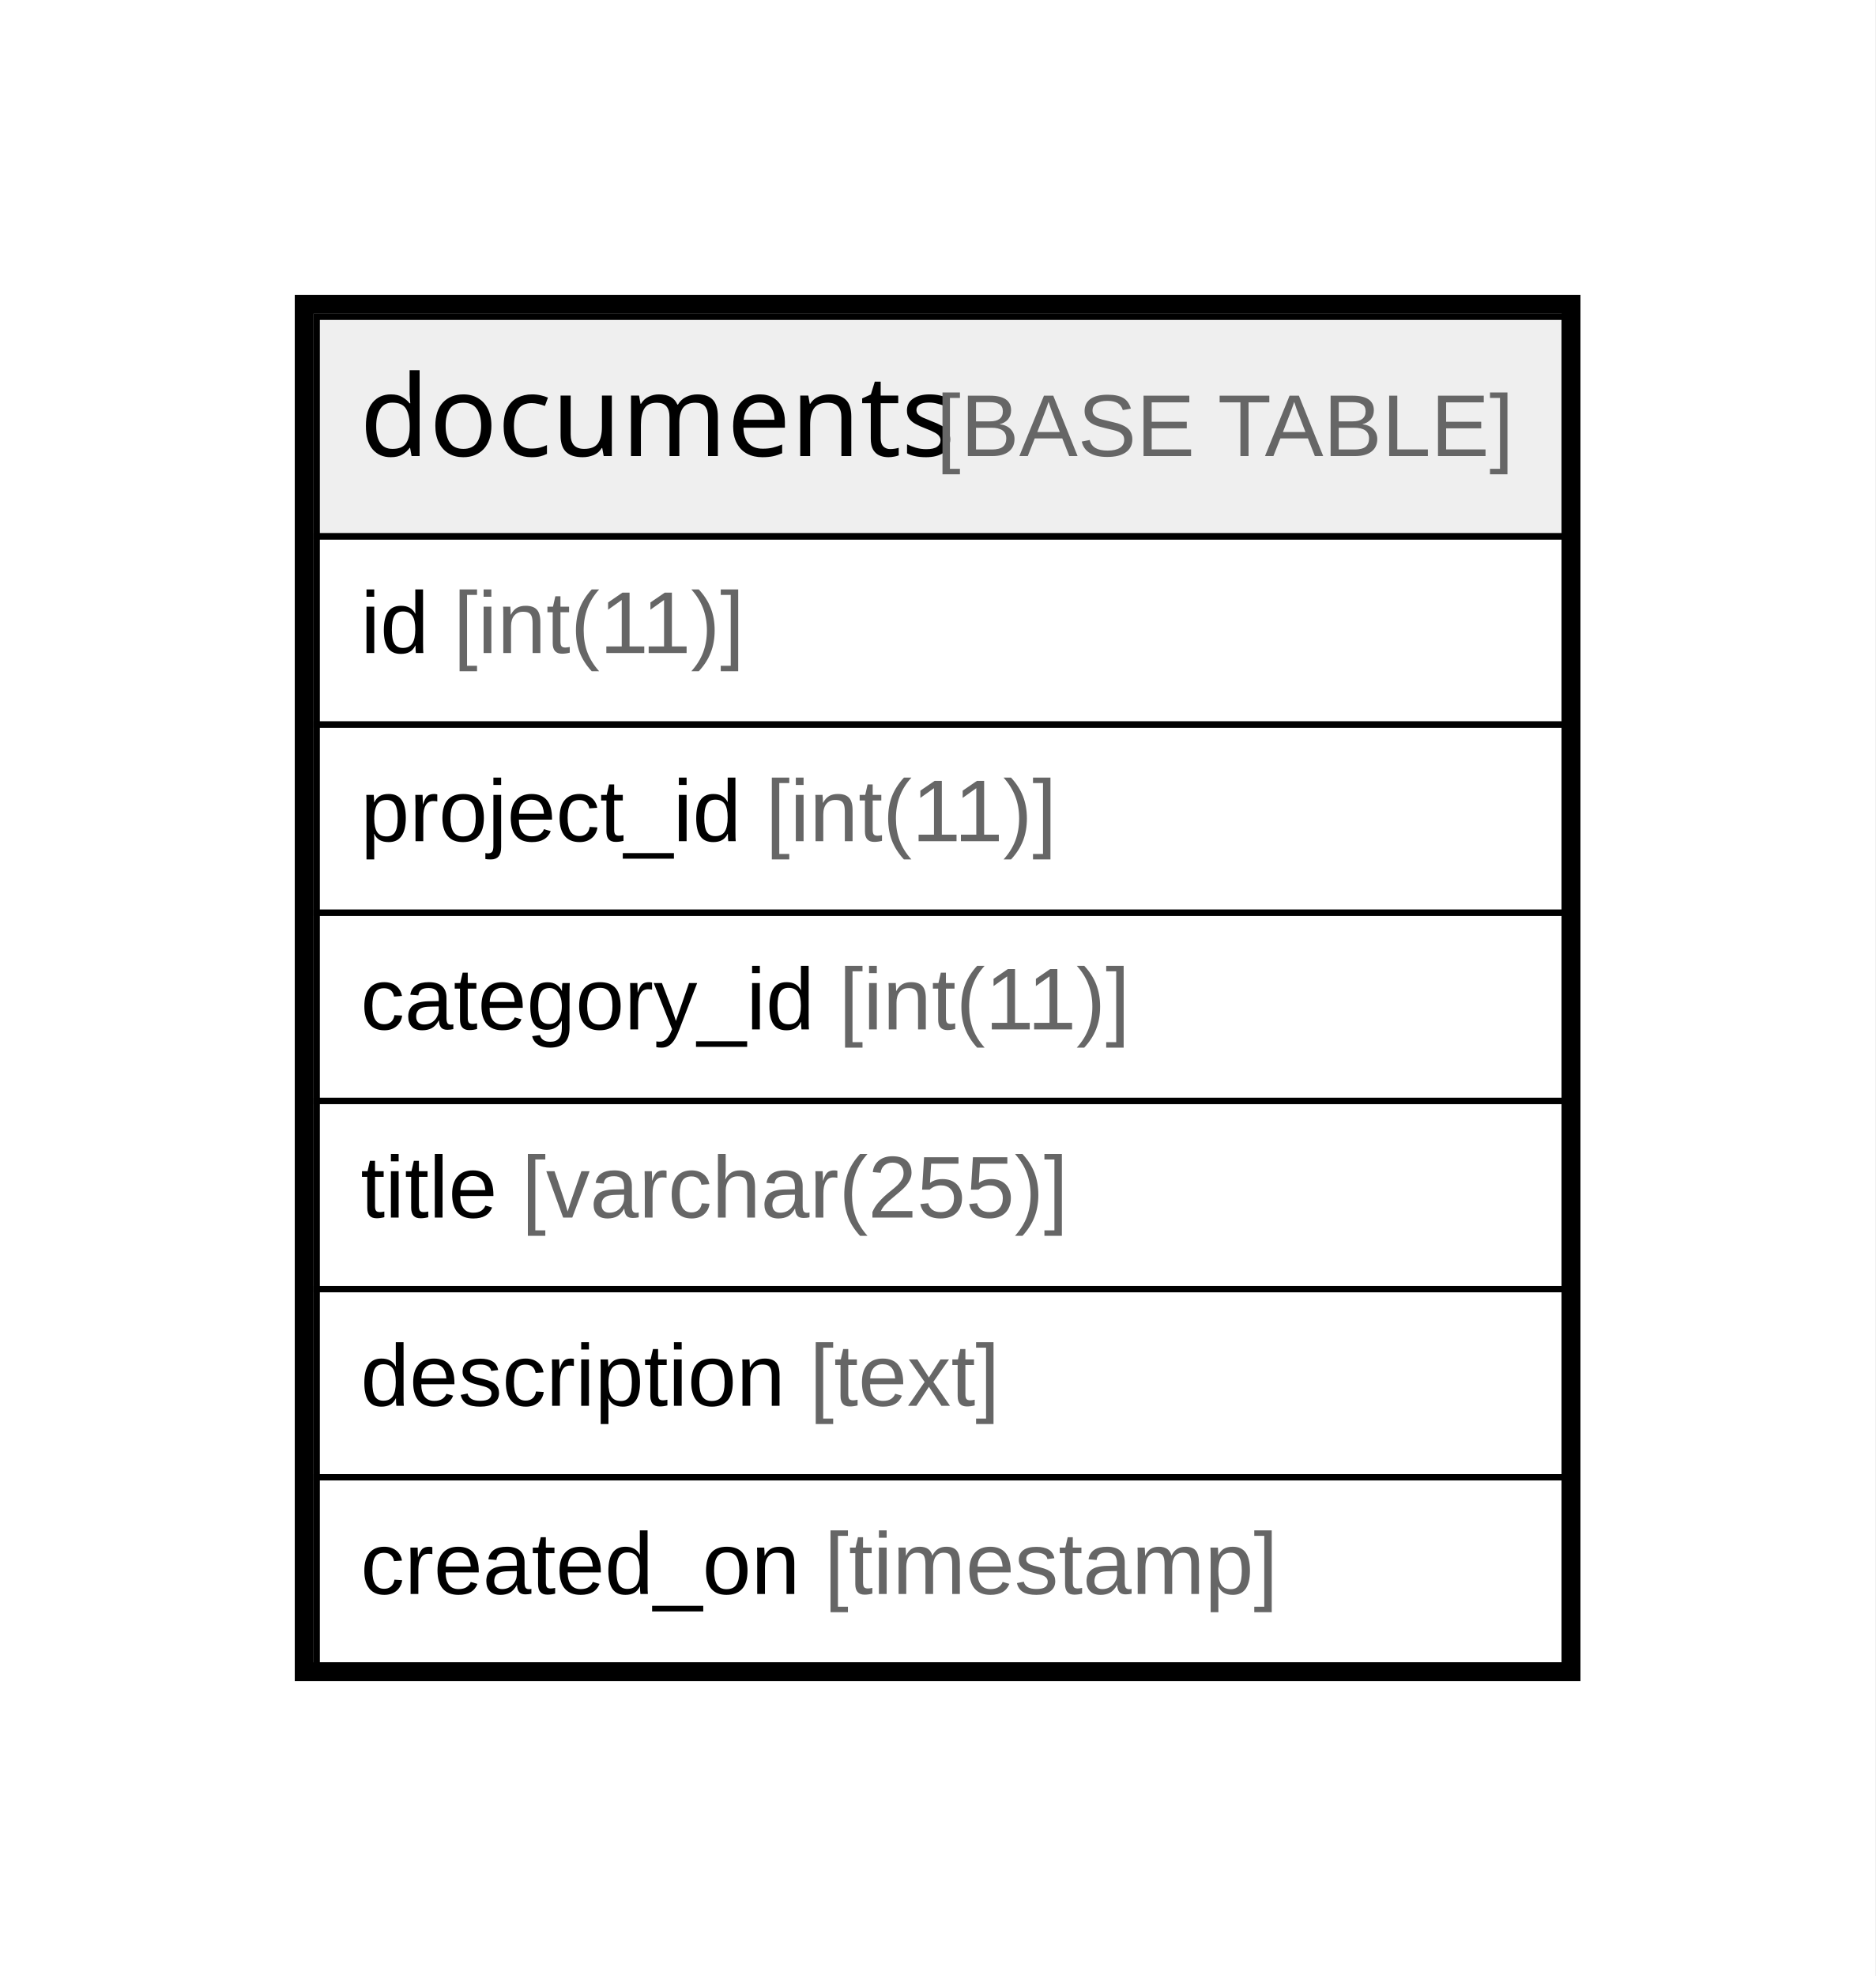
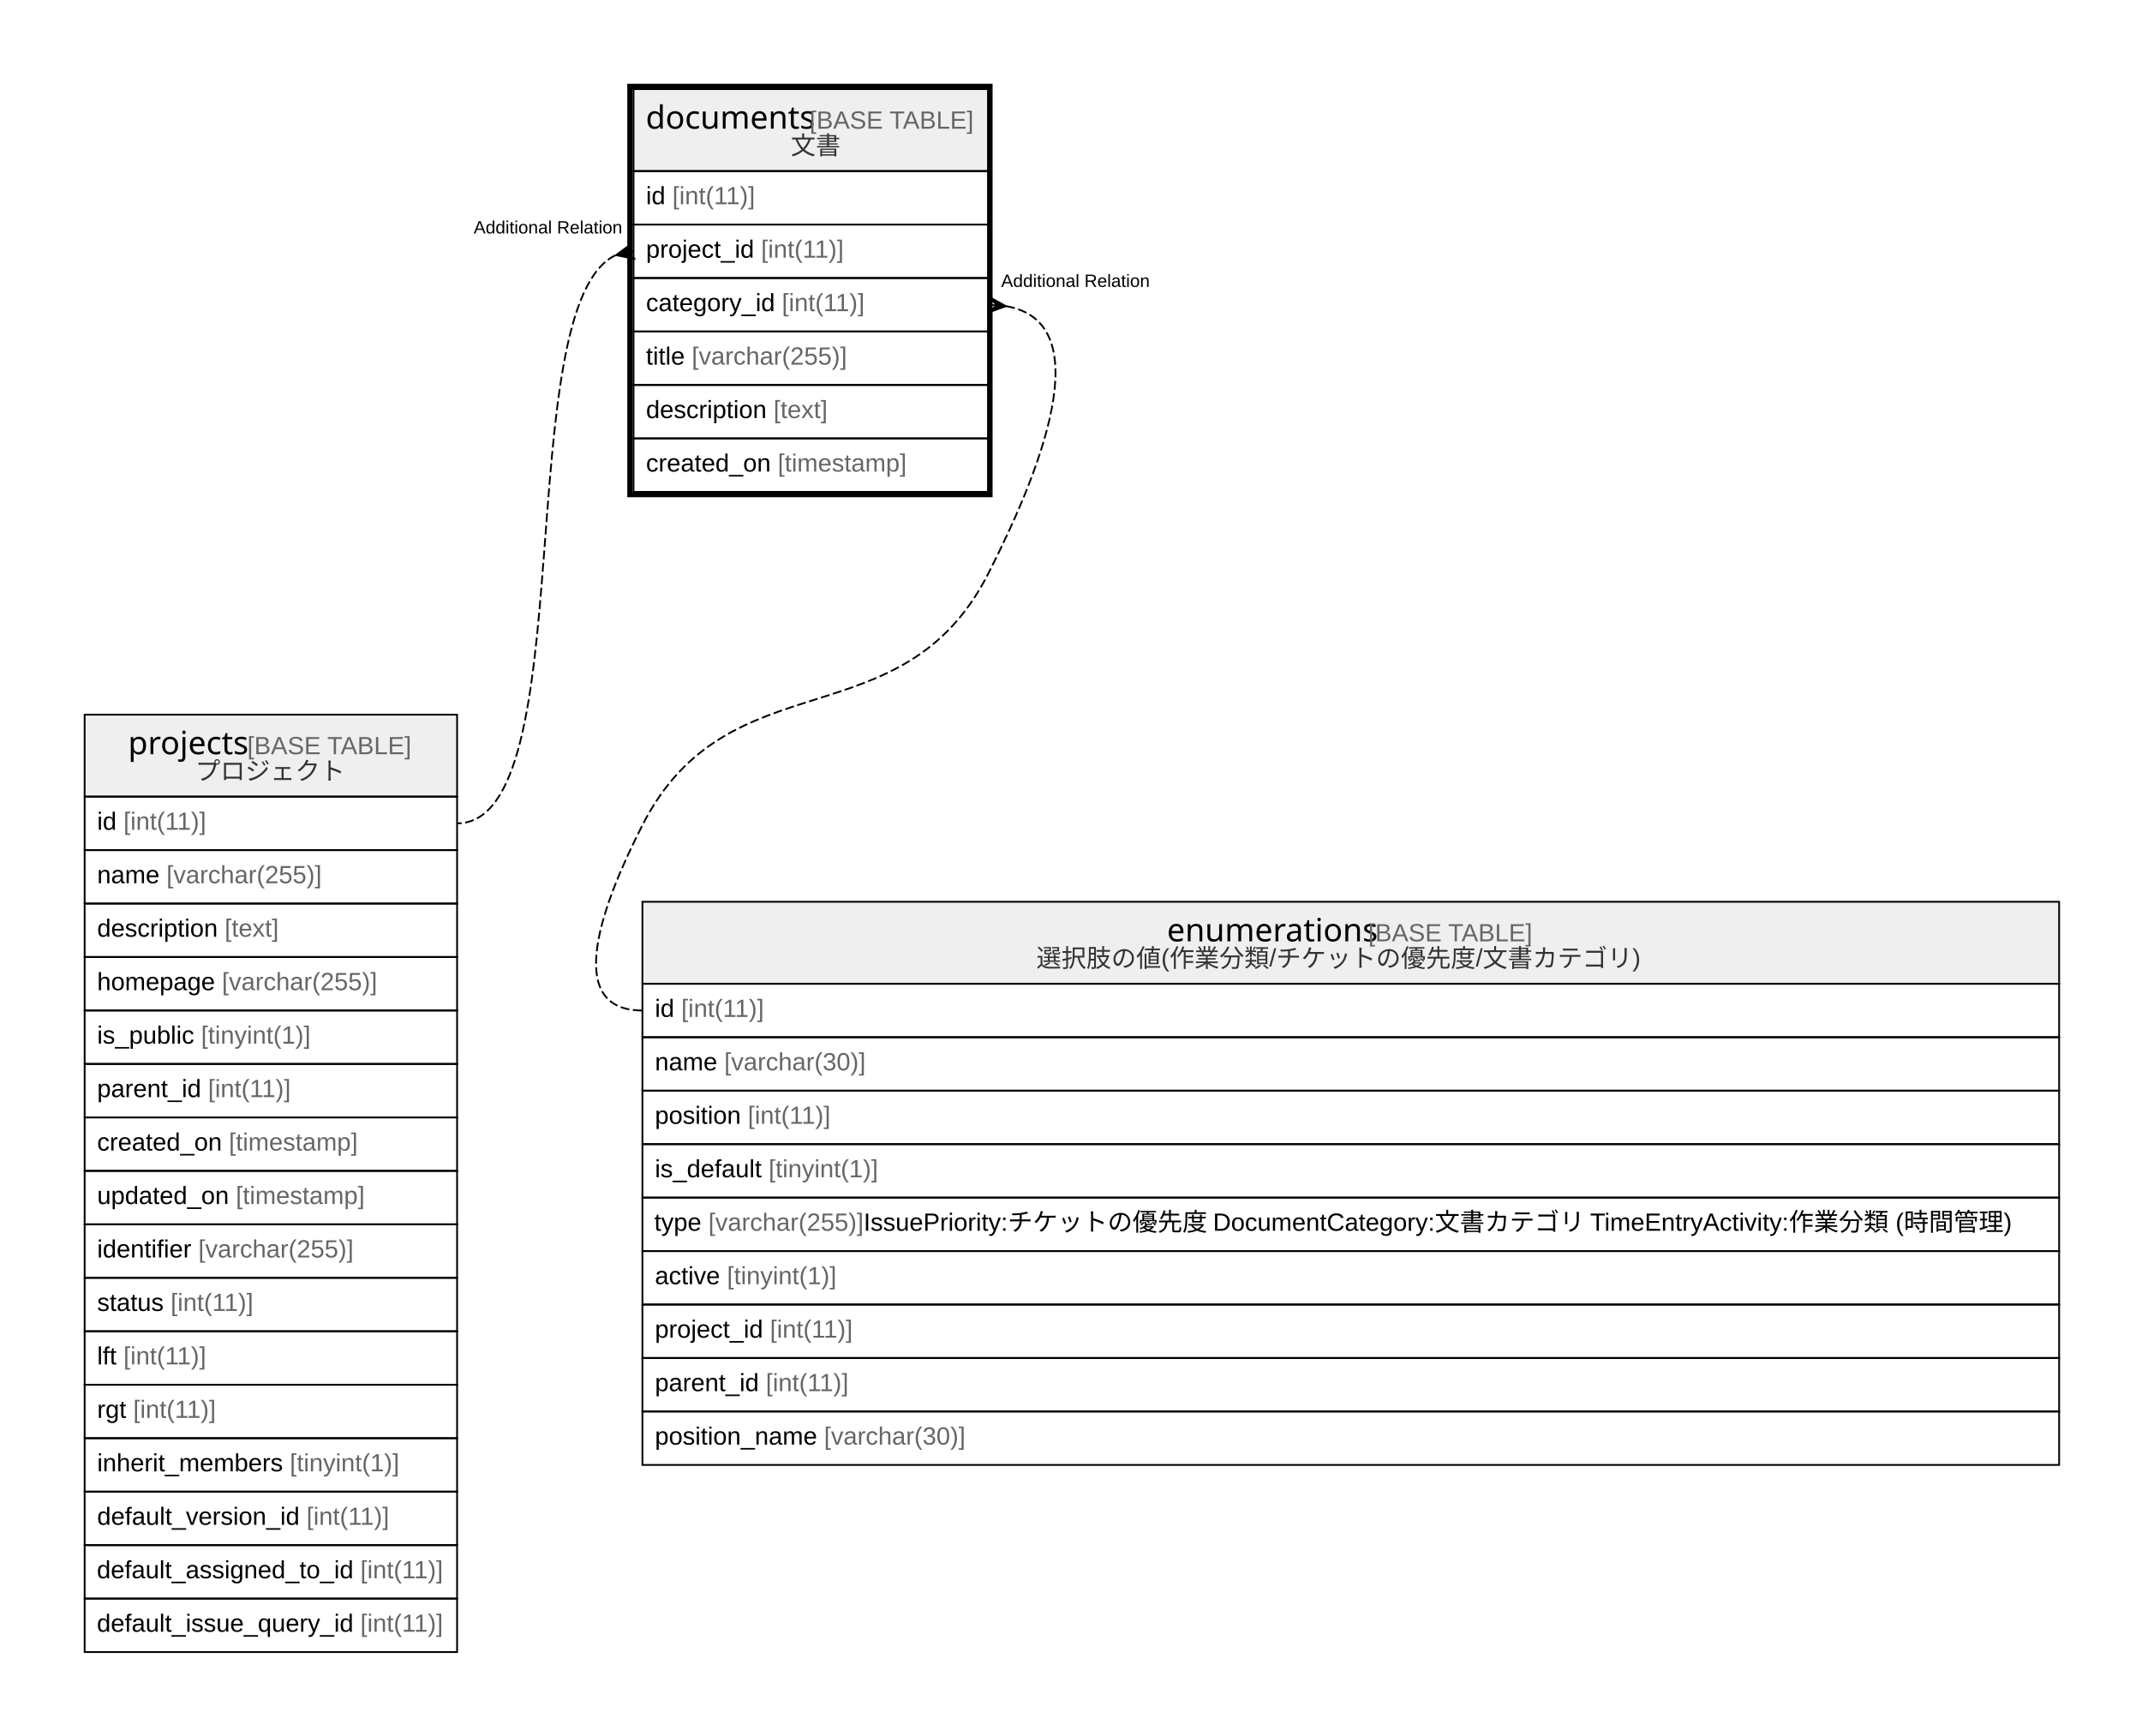
- <svg xmlns="http://www.w3.org/2000/svg" width="299pt" height="315pt" viewBox="0.00 0.00 299.00 315.00">
-   <g id="graph0" class="graph" transform="scale(1 1) rotate(0) translate(4 311)">
-     <polygon fill="#ffffff" stroke="transparent" points="-4,4 -4,-311 295,-311 295,4 -4,4" />
+ <svg xmlns="http://www.w3.org/2000/svg" width="1202pt" height="974pt" viewBox="0.00 0.00 1202.00 974.00">
+   <g id="graph0" class="graph" transform="scale(1 1) rotate(0) translate(4 970)">
+     <polygon fill="#ffffff" stroke="transparent" points="-4,4 -4,-970 1198,-970 1198,4 -4,4" />
    <g id="node1" class="node">
-       <polygon fill="#efefef" stroke="transparent" points="46.5,-225.5 46.5,-260.5 245.5,-260.5 245.5,-225.5 46.5,-225.5" />
-       <polygon fill="none" stroke="#000000" points="46.5,-225.5 46.5,-260.5 245.5,-260.5 245.5,-225.5 46.5,-225.5" />
-       <text text-anchor="start" x="53.36" y="-238.3" font-family="Arial Bold" font-size="18.00" fill="#000000">documents</text>
-       <text text-anchor="start" x="141.386" y="-238.3" font-family="Arial" font-size="14.00" fill="#000000"> </text>
-       <text text-anchor="start" x="145.276" y="-238.3" font-family="Arial" font-size="14.00" fill="#666666">[BASE TABLE]</text>
-       <polygon fill="none" stroke="#000000" points="46.5,-195.5 46.5,-225.5 245.5,-225.5 245.5,-195.5 46.5,-195.5" />
-       <text text-anchor="start" x="53.5" y="-206.9" font-family="Arial" font-size="14.00" fill="#000000">id </text>
-       <text text-anchor="start" x="68.28" y="-206.9" font-family="Arial" font-size="14.00" fill="#666666">[int(11)]</text>
-       <polygon fill="none" stroke="#000000" points="46.5,-165.5 46.5,-195.5 245.5,-195.5 245.5,-165.5 46.5,-165.5" />
-       <text text-anchor="start" x="53.5" y="-176.9" font-family="Arial" font-size="14.00" fill="#000000">project_id </text>
-       <text text-anchor="start" x="118.068" y="-176.9" font-family="Arial" font-size="14.00" fill="#666666">[int(11)]</text>
-       <polygon fill="none" stroke="#000000" points="46.5,-135.5 46.5,-165.5 245.5,-165.5 245.5,-135.5 46.5,-135.5" />
-       <text text-anchor="start" x="53.5" y="-146.9" font-family="Arial" font-size="14.00" fill="#000000">category_id </text>
-       <text text-anchor="start" x="129.744" y="-146.9" font-family="Arial" font-size="14.00" fill="#666666">[int(11)]</text>
-       <polygon fill="none" stroke="#000000" points="46.5,-105.5 46.5,-135.5 245.5,-135.5 245.5,-105.5 46.5,-105.5" />
-       <text text-anchor="start" x="53.5" y="-116.9" font-family="Arial" font-size="14.00" fill="#000000">title </text>
-       <text text-anchor="start" x="79.168" y="-116.9" font-family="Arial" font-size="14.00" fill="#666666">[varchar(255)]</text>
-       <polygon fill="none" stroke="#000000" points="46.5,-75.5 46.5,-105.5 245.5,-105.5 245.5,-75.5 46.5,-75.5" />
-       <text text-anchor="start" x="53.5" y="-86.9" font-family="Arial" font-size="14.00" fill="#000000">description </text>
-       <text text-anchor="start" x="125.068" y="-86.9" font-family="Arial" font-size="14.00" fill="#666666">[text]</text>
-       <polygon fill="none" stroke="#000000" points="46.5,-45.5 46.5,-75.5 245.5,-75.5 245.5,-45.5 46.5,-45.5" />
-       <text text-anchor="start" x="53.5" y="-56.9" font-family="Arial" font-size="14.00" fill="#000000">created_on </text>
-       <text text-anchor="start" x="127.42" y="-56.9" font-family="Arial" font-size="14.00" fill="#666666">[timestamp]</text>
-       <polygon fill="none" stroke="#000000" stroke-width="3" points="44.5,-44.5 44.5,-262.5 246.5,-262.5 246.5,-44.5 44.5,-44.5" />
+       <polygon fill="#efefef" stroke="transparent" points="351.5,-874 351.5,-920 550.5,-920 550.5,-874 351.5,-874" />
+       <polygon fill="none" stroke="#000000" points="351.5,-874 351.5,-920 550.5,-920 550.5,-874 351.5,-874" />
+       <text text-anchor="start" x="358.36" y="-897.8" font-family="Arial Bold" font-size="18.00" fill="#000000">documents</text>
+       <text text-anchor="start" x="446.386" y="-897.8" font-family="Arial" font-size="14.00" fill="#000000"> </text>
+       <text text-anchor="start" x="450.276" y="-897.8" font-family="Arial" font-size="14.00" fill="#666666">[BASE TABLE]</text>
+       <text text-anchor="start" x="439.72" y="-883.4" font-family="Arial" font-size="14.00" fill="#333333">文書</text>
+       <polygon fill="none" stroke="#000000" points="351.5,-844 351.5,-874 550.5,-874 550.5,-844 351.5,-844" />
+       <text text-anchor="start" x="358.5" y="-855.4" font-family="Arial" font-size="14.00" fill="#000000">id </text>
+       <text text-anchor="start" x="373.28" y="-855.4" font-family="Arial" font-size="14.00" fill="#666666">[int(11)]</text>
+       <polygon fill="none" stroke="#000000" points="351.5,-814 351.5,-844 550.5,-844 550.5,-814 351.5,-814" />
+       <text text-anchor="start" x="358.5" y="-825.4" font-family="Arial" font-size="14.00" fill="#000000">project_id </text>
+       <text text-anchor="start" x="423.068" y="-825.4" font-family="Arial" font-size="14.00" fill="#666666">[int(11)]</text>
+       <polygon fill="none" stroke="#000000" points="351.5,-784 351.5,-814 550.5,-814 550.5,-784 351.5,-784" />
+       <text text-anchor="start" x="358.5" y="-795.4" font-family="Arial" font-size="14.00" fill="#000000">category_id </text>
+       <text text-anchor="start" x="434.744" y="-795.4" font-family="Arial" font-size="14.00" fill="#666666">[int(11)]</text>
+       <polygon fill="none" stroke="#000000" points="351.5,-754 351.5,-784 550.5,-784 550.5,-754 351.5,-754" />
+       <text text-anchor="start" x="358.5" y="-765.4" font-family="Arial" font-size="14.00" fill="#000000">title </text>
+       <text text-anchor="start" x="384.168" y="-765.4" font-family="Arial" font-size="14.00" fill="#666666">[varchar(255)]</text>
+       <polygon fill="none" stroke="#000000" points="351.5,-724 351.5,-754 550.5,-754 550.5,-724 351.5,-724" />
+       <text text-anchor="start" x="358.5" y="-735.4" font-family="Arial" font-size="14.00" fill="#000000">description </text>
+       <text text-anchor="start" x="430.068" y="-735.4" font-family="Arial" font-size="14.00" fill="#666666">[text]</text>
+       <polygon fill="none" stroke="#000000" points="351.5,-694 351.5,-724 550.5,-724 550.5,-694 351.5,-694" />
+       <text text-anchor="start" x="358.5" y="-705.4" font-family="Arial" font-size="14.00" fill="#000000">created_on </text>
+       <text text-anchor="start" x="432.42" y="-705.4" font-family="Arial" font-size="14.00" fill="#666666">[timestamp]</text>
+       <polygon fill="none" stroke="#000000" stroke-width="3" points="349.5,-692.5 349.5,-921.5 551.5,-921.5 551.5,-692.5 349.5,-692.5" />
+     </g>
+     <g id="node2" class="node">
+       <polygon fill="#efefef" stroke="transparent" points="43.5,-523 43.5,-569 252.5,-569 252.5,-523 43.5,-523" />
+       <polygon fill="none" stroke="#000000" points="43.5,-523 43.5,-569 252.5,-569 252.5,-523 43.5,-523" />
+       <text text-anchor="start" x="67.87" y="-546.8" font-family="Arial Bold" font-size="18.00" fill="#000000">projects</text>
+       <text text-anchor="start" x="130.877" y="-546.8" font-family="Arial" font-size="14.00" fill="#000000"> </text>
+       <text text-anchor="start" x="134.767" y="-546.8" font-family="Arial" font-size="14.00" fill="#666666">[BASE TABLE]</text>
+       <text text-anchor="start" x="105.627" y="-532.4" font-family="Arial" font-size="14.00" fill="#333333">プロジェクト</text>
+       <polygon fill="none" stroke="#000000" points="43.5,-493 43.5,-523 252.5,-523 252.5,-493 43.5,-493" />
+       <text text-anchor="start" x="50.5" y="-504.4" font-family="Arial" font-size="14.00" fill="#000000">id </text>
+       <text text-anchor="start" x="65.28" y="-504.4" font-family="Arial" font-size="14.00" fill="#666666">[int(11)]</text>
+       <polygon fill="none" stroke="#000000" points="43.5,-463 43.5,-493 252.5,-493 252.5,-463 43.5,-463" />
+       <text text-anchor="start" x="50.5" y="-474.4" font-family="Arial" font-size="14.00" fill="#000000">name </text>
+       <text text-anchor="start" x="89.399" y="-474.4" font-family="Arial" font-size="14.00" fill="#666666">[varchar(255)]</text>
+       <polygon fill="none" stroke="#000000" points="43.5,-433 43.5,-463 252.5,-463 252.5,-433 43.5,-433" />
+       <text text-anchor="start" x="50.5" y="-444.4" font-family="Arial" font-size="14.00" fill="#000000">description </text>
+       <text text-anchor="start" x="122.068" y="-444.4" font-family="Arial" font-size="14.00" fill="#666666">[text]</text>
+       <polygon fill="none" stroke="#000000" points="43.5,-403 43.5,-433 252.5,-433 252.5,-403 43.5,-403" />
+       <text text-anchor="start" x="50.5" y="-414.4" font-family="Arial" font-size="14.00" fill="#000000">homepage </text>
+       <text text-anchor="start" x="120.529" y="-414.4" font-family="Arial" font-size="14.00" fill="#666666">[varchar(255)]</text>
+       <polygon fill="none" stroke="#000000" points="43.5,-373 43.5,-403 252.5,-403 252.5,-373 43.5,-373" />
+       <text text-anchor="start" x="50.5" y="-384.4" font-family="Arial" font-size="14.00" fill="#000000">is_public </text>
+       <text text-anchor="start" x="108.841" y="-384.4" font-family="Arial" font-size="14.00" fill="#666666">[tinyint(1)]</text>
+       <polygon fill="none" stroke="#000000" points="43.5,-343 43.5,-373 252.5,-373 252.5,-343 43.5,-343" />
+       <text text-anchor="start" x="50.5" y="-354.4" font-family="Arial" font-size="14.00" fill="#000000">parent_id </text>
+       <text text-anchor="start" x="112.744" y="-354.4" font-family="Arial" font-size="14.00" fill="#666666">[int(11)]</text>
+       <polygon fill="none" stroke="#000000" points="43.5,-313 43.5,-343 252.5,-343 252.5,-313 43.5,-313" />
+       <text text-anchor="start" x="50.5" y="-324.4" font-family="Arial" font-size="14.00" fill="#000000">created_on </text>
+       <text text-anchor="start" x="124.42" y="-324.4" font-family="Arial" font-size="14.00" fill="#666666">[timestamp]</text>
+       <polygon fill="none" stroke="#000000" points="43.5,-283 43.5,-313 252.5,-313 252.5,-283 43.5,-283" />
+       <text text-anchor="start" x="50.5" y="-294.4" font-family="Arial" font-size="14.00" fill="#000000">updated_on </text>
+       <text text-anchor="start" x="128.325" y="-294.4" font-family="Arial" font-size="14.00" fill="#666666">[timestamp]</text>
+       <polygon fill="none" stroke="#000000" points="43.5,-253 43.5,-283 252.5,-283 252.5,-253 43.5,-253" />
+       <text text-anchor="start" x="50.5" y="-264.4" font-family="Arial" font-size="14.00" fill="#000000">identifier </text>
+       <text text-anchor="start" x="107.283" y="-264.4" font-family="Arial" font-size="14.00" fill="#666666">[varchar(255)]</text>
+       <polygon fill="none" stroke="#000000" points="43.5,-223 43.5,-253 252.5,-253 252.5,-223 43.5,-223" />
+       <text text-anchor="start" x="50.5" y="-234.4" font-family="Arial" font-size="14.00" fill="#000000">status </text>
+       <text text-anchor="start" x="91.737" y="-234.4" font-family="Arial" font-size="14.00" fill="#666666">[int(11)]</text>
+       <polygon fill="none" stroke="#000000" points="43.5,-193 43.5,-223 252.5,-223 252.5,-193 43.5,-193" />
+       <text text-anchor="start" x="50.5" y="-204.4" font-family="Arial" font-size="14.00" fill="#000000">lft </text>
+       <text text-anchor="start" x="65.278" y="-204.4" font-family="Arial" font-size="14.00" fill="#666666">[int(11)]</text>
+       <polygon fill="none" stroke="#000000" points="43.5,-163 43.5,-193 252.5,-193 252.5,-163 43.5,-163" />
+       <text text-anchor="start" x="50.5" y="-174.4" font-family="Arial" font-size="14.00" fill="#000000">rgt </text>
+       <text text-anchor="start" x="70.724" y="-174.4" font-family="Arial" font-size="14.00" fill="#666666">[int(11)]</text>
+       <polygon fill="none" stroke="#000000" points="43.5,-133 43.5,-163 252.5,-163 252.5,-133 43.5,-133" />
+       <text text-anchor="start" x="50.5" y="-144.4" font-family="Arial" font-size="14.00" fill="#000000">inherit_members </text>
+       <text text-anchor="start" x="158.615" y="-144.4" font-family="Arial" font-size="14.00" fill="#666666">[tinyint(1)]</text>
+       <polygon fill="none" stroke="#000000" points="43.5,-103 43.5,-133 252.5,-133 252.5,-103 43.5,-103" />
+       <text text-anchor="start" x="50.5" y="-114.4" font-family="Arial" font-size="14.00" fill="#000000">default_version_id </text>
+       <text text-anchor="start" x="167.978" y="-114.4" font-family="Arial" font-size="14.00" fill="#666666">[int(11)]</text>
+       <polygon fill="none" stroke="#000000" points="43.5,-73 43.5,-103 252.5,-103 252.5,-73 43.5,-73" />
+       <text text-anchor="start" x="50.357" y="-84.4" font-family="Arial" font-size="14.00" fill="#000000">default_assigned_to_id </text>
+       <text text-anchor="start" x="198.196" y="-84.4" font-family="Arial" font-size="14.00" fill="#666666">[int(11)]</text>
+       <polygon fill="none" stroke="#000000" points="43.5,-43 43.5,-73 252.5,-73 252.5,-43 43.5,-43" />
+       <text text-anchor="start" x="50.363" y="-54.4" font-family="Arial" font-size="14.00" fill="#000000">default_issue_query_id </text>
+       <text text-anchor="start" x="198.189" y="-54.4" font-family="Arial" font-size="14.00" fill="#666666">[int(11)]</text>
+     </g>
+     <g id="edge1" class="edge">
+       <path fill="none" stroke="#000000" stroke-dasharray="5,2" d="M341.43,-826.779C281.465,-798.418 323.504,-508 252.5,-508" />
+       <polygon fill="#000000" stroke="#000000" points="341.735,-826.846 350.531,-833.394 346.617,-827.923 351.5,-829 351.5,-829 351.5,-829 346.617,-827.923 352.469,-824.606 341.735,-826.846 341.735,-826.846" />
+       <text text-anchor="start" x="261.825" y="-839" font-family="Arial" font-size="10.00" fill="#000000">Additional Relation</text>
+     </g>
+     <g id="node3" class="node">
+       <polygon fill="#efefef" stroke="transparent" points="356.5,-418 356.5,-464 1151.5,-464 1151.5,-418 356.5,-418" />
+       <polygon fill="none" stroke="#000000" points="356.5,-418 356.5,-464 1151.5,-464 1151.5,-418 356.5,-418" />
+       <text text-anchor="start" x="650.861" y="-441.8" font-family="Arial Bold" font-size="18.00" fill="#000000">enumerations</text>
+       <text text-anchor="start" x="759.885" y="-441.8" font-family="Arial" font-size="14.00" fill="#000000"> </text>
+       <text text-anchor="start" x="763.776" y="-441.8" font-family="Arial" font-size="14.00" fill="#666666">[BASE TABLE]</text>
+       <text text-anchor="start" x="577.579" y="-427.4" font-family="Arial" font-size="14.00" fill="#333333">選択肢の値(作業分類/チケットの優先度/文書カテゴリ)</text>
+       <polygon fill="none" stroke="#000000" points="356.5,-388 356.5,-418 1151.5,-418 1151.5,-388 356.5,-388" />
+       <text text-anchor="start" x="363.5" y="-399.4" font-family="Arial" font-size="14.00" fill="#000000">id </text>
+       <text text-anchor="start" x="378.28" y="-399.4" font-family="Arial" font-size="14.00" fill="#666666">[int(11)]</text>
+       <polygon fill="none" stroke="#000000" points="356.5,-358 356.5,-388 1151.5,-388 1151.5,-358 356.5,-358" />
+       <text text-anchor="start" x="363.5" y="-369.4" font-family="Arial" font-size="14.00" fill="#000000">name </text>
+       <text text-anchor="start" x="402.399" y="-369.4" font-family="Arial" font-size="14.00" fill="#666666">[varchar(30)]</text>
+       <polygon fill="none" stroke="#000000" points="356.5,-328 356.5,-358 1151.5,-358 1151.5,-328 356.5,-328" />
+       <text text-anchor="start" x="363.5" y="-339.4" font-family="Arial" font-size="14.00" fill="#000000">position </text>
+       <text text-anchor="start" x="415.625" y="-339.4" font-family="Arial" font-size="14.00" fill="#666666">[int(11)]</text>
+       <polygon fill="none" stroke="#000000" points="356.5,-298 356.5,-328 1151.5,-328 1151.5,-298 356.5,-298" />
+       <text text-anchor="start" x="363.5" y="-309.4" font-family="Arial" font-size="14.00" fill="#000000">is_default </text>
+       <text text-anchor="start" x="427.298" y="-309.4" font-family="Arial" font-size="14.00" fill="#666666">[tinyint(1)]</text>
+       <polygon fill="none" stroke="#000000" points="356.5,-268 356.5,-298 1151.5,-298 1151.5,-268 356.5,-268" />
+       <text text-anchor="start" x="363.152" y="-279.4" font-family="Arial" font-size="14.00" fill="#000000">type </text>
+       <text text-anchor="start" x="393.499" y="-279.4" font-family="Arial" font-size="14.00" fill="#666666">[varchar(255)]</text>
+       <text text-anchor="start" x="480.618" y="-279.4" font-family="Arial" font-size="14.00" fill="#000000"> IssuePriority:チケットの優先度 DocumentCategory:文書カテゴリ TimeEntryActivity:作業分類 (時間管理) </text>
+       <polygon fill="none" stroke="#000000" points="356.5,-238 356.5,-268 1151.5,-268 1151.5,-238 356.5,-238" />
+       <text text-anchor="start" x="363.5" y="-249.4" font-family="Arial" font-size="14.00" fill="#000000">active </text>
+       <text text-anchor="start" x="403.953" y="-249.4" font-family="Arial" font-size="14.00" fill="#666666">[tinyint(1)]</text>
+       <polygon fill="none" stroke="#000000" points="356.5,-208 356.5,-238 1151.5,-238 1151.5,-208 356.5,-208" />
+       <text text-anchor="start" x="363.5" y="-219.4" font-family="Arial" font-size="14.00" fill="#000000">project_id </text>
+       <text text-anchor="start" x="428.068" y="-219.4" font-family="Arial" font-size="14.00" fill="#666666">[int(11)]</text>
+       <polygon fill="none" stroke="#000000" points="356.5,-178 356.5,-208 1151.5,-208 1151.5,-178 356.5,-178" />
+       <text text-anchor="start" x="363.5" y="-189.4" font-family="Arial" font-size="14.00" fill="#000000">parent_id </text>
+       <text text-anchor="start" x="425.744" y="-189.4" font-family="Arial" font-size="14.00" fill="#666666">[int(11)]</text>
+       <polygon fill="none" stroke="#000000" points="356.5,-148 356.5,-178 1151.5,-178 1151.5,-148 356.5,-148" />
+       <text text-anchor="start" x="363.5" y="-159.4" font-family="Arial" font-size="14.00" fill="#000000">position_name </text>
+       <text text-anchor="start" x="458.416" y="-159.4" font-family="Arial" font-size="14.00" fill="#666666">[varchar(30)]</text>
+     </g>
+     <g id="edge2" class="edge">
+       <path fill="none" stroke="#000000" stroke-dasharray="5,2" d="M560.597,-798.202C613.621,-789.119 579.297,-704.529 550.5,-648 502.117,-553.024 404.883,-601.976 356.5,-507 335.519,-465.814 310.278,-403 356.5,-403" />
+       <polygon fill="#000000" stroke="#000000" points="560.469,-798.212 550.145,-794.514 555.485,-798.606 550.5,-799 550.5,-799 550.5,-799 555.485,-798.606 550.855,-803.486 560.469,-798.212 560.469,-798.212" />
+       <text text-anchor="start" x="557.824" y="-809" font-family="Arial" font-size="10.00" fill="#000000">Additional Relation</text>
    </g>
  </g>
</svg>
